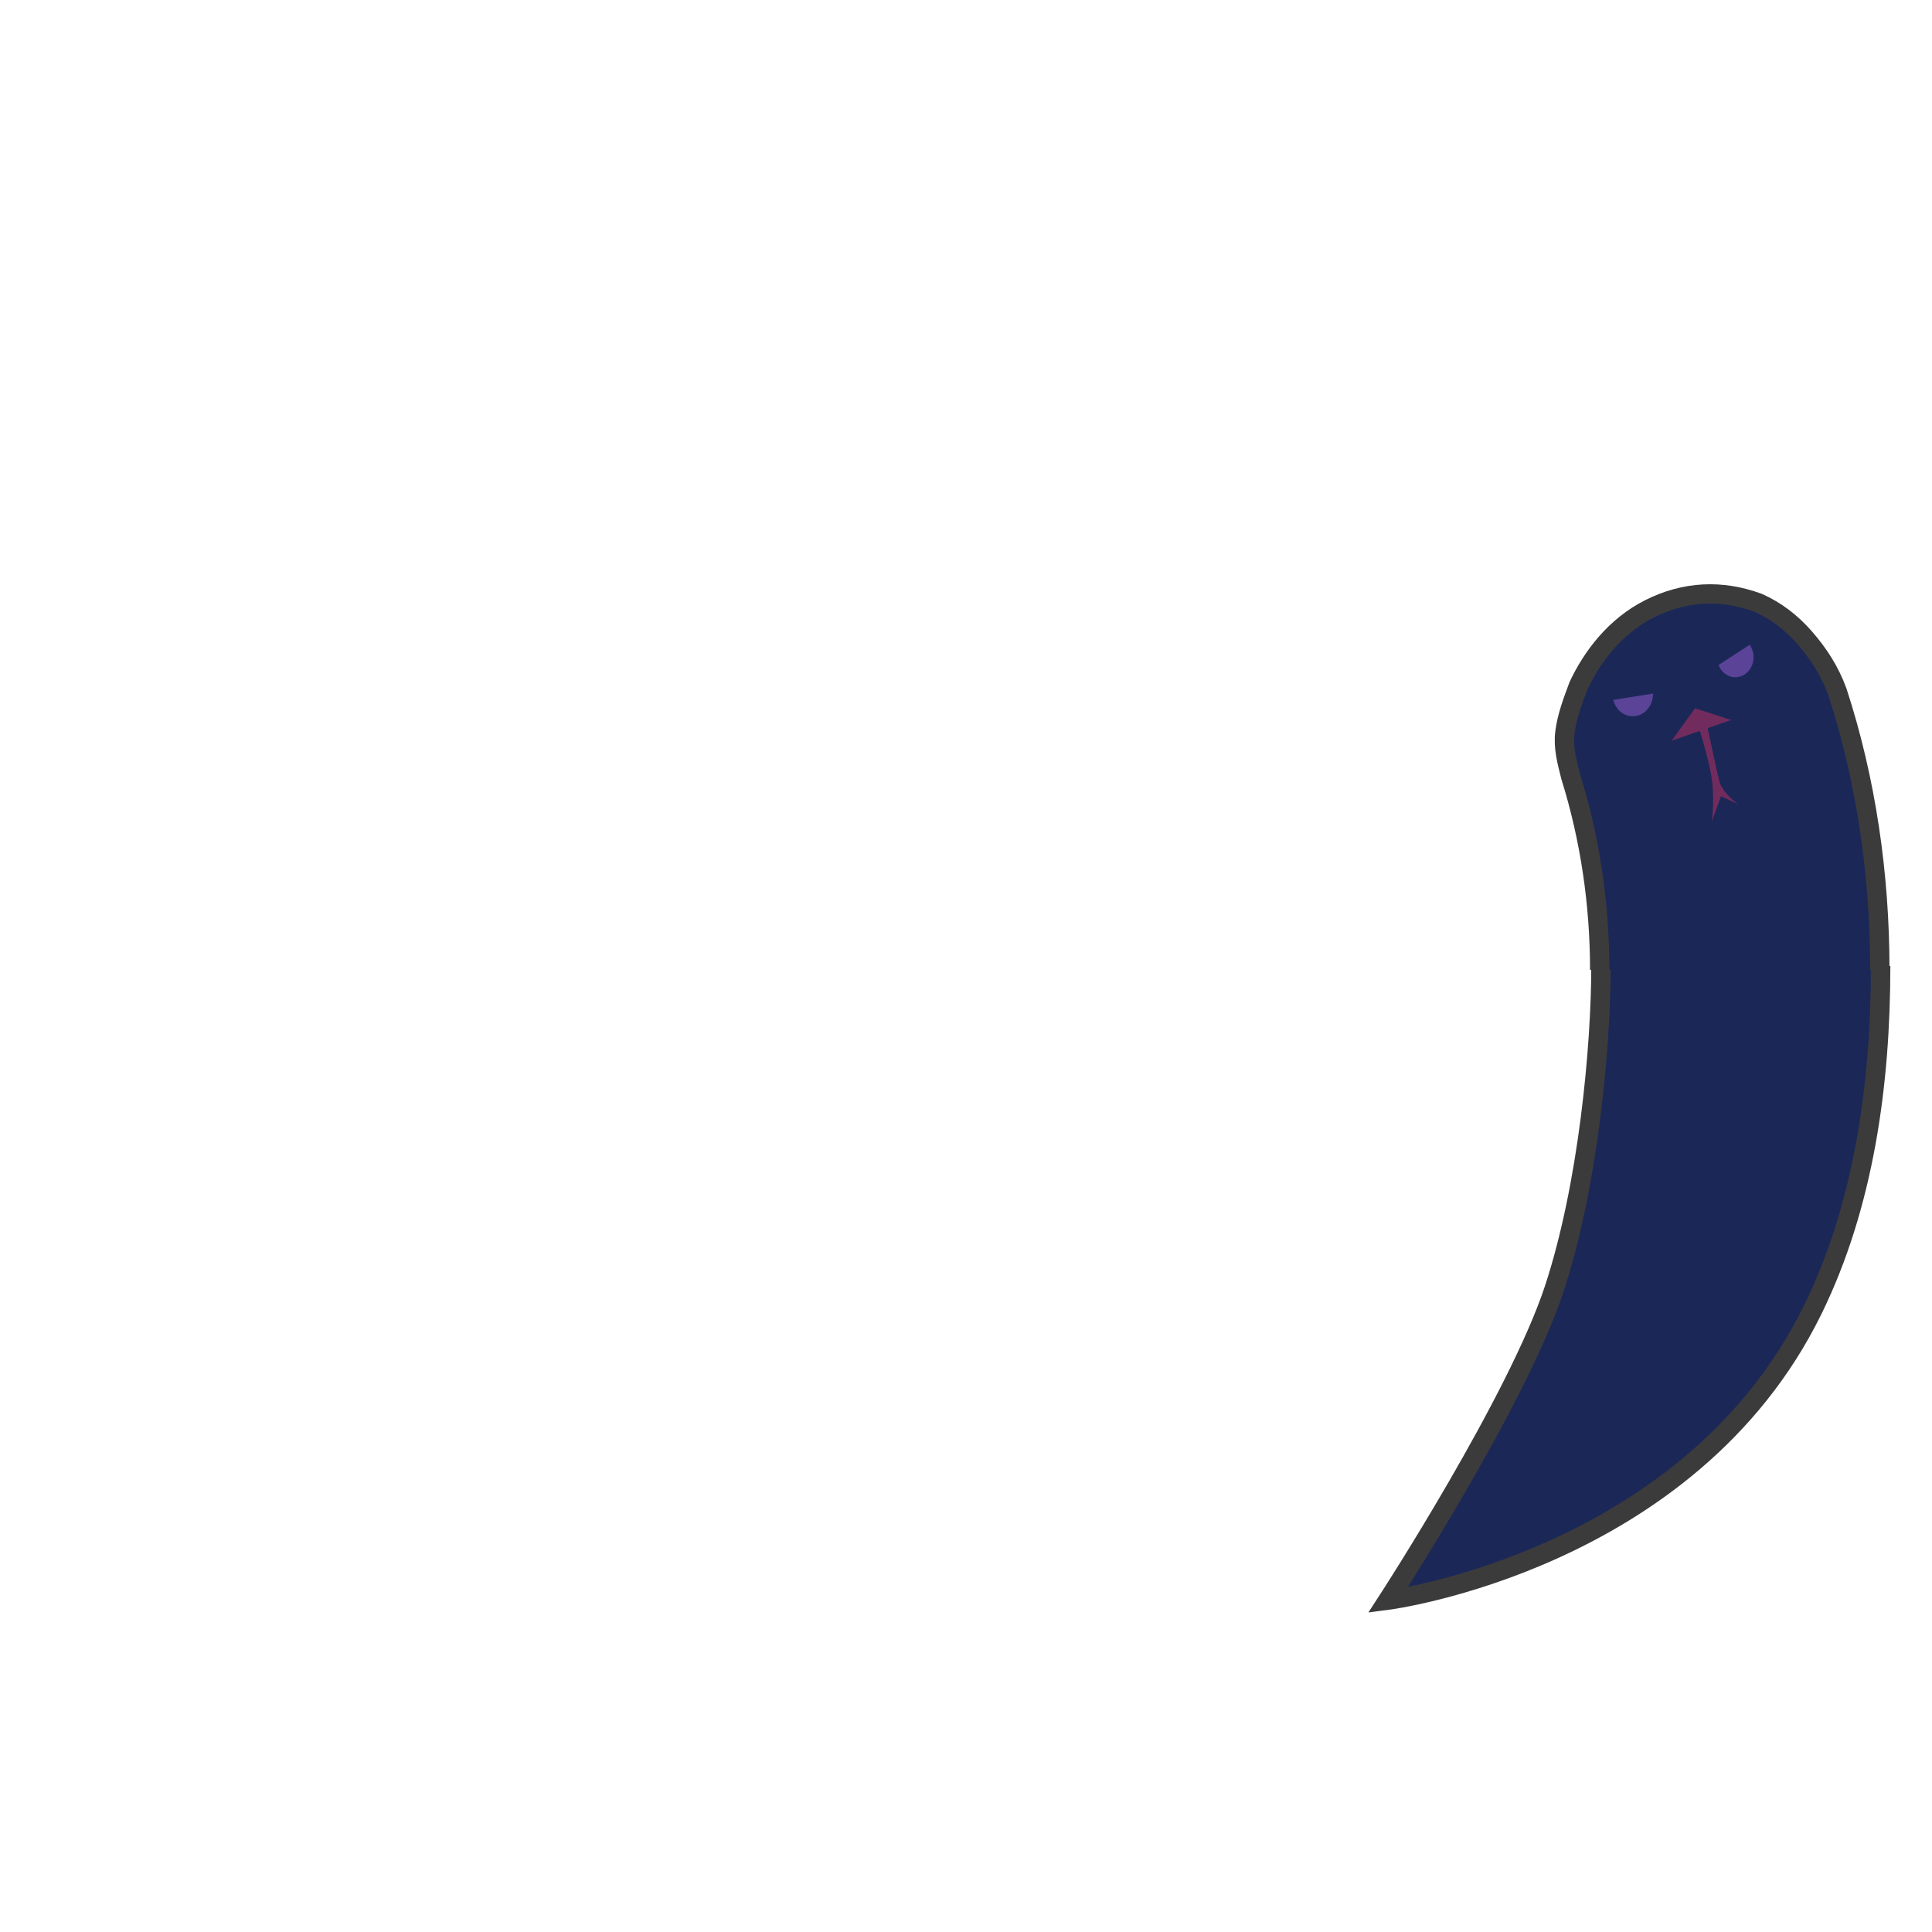
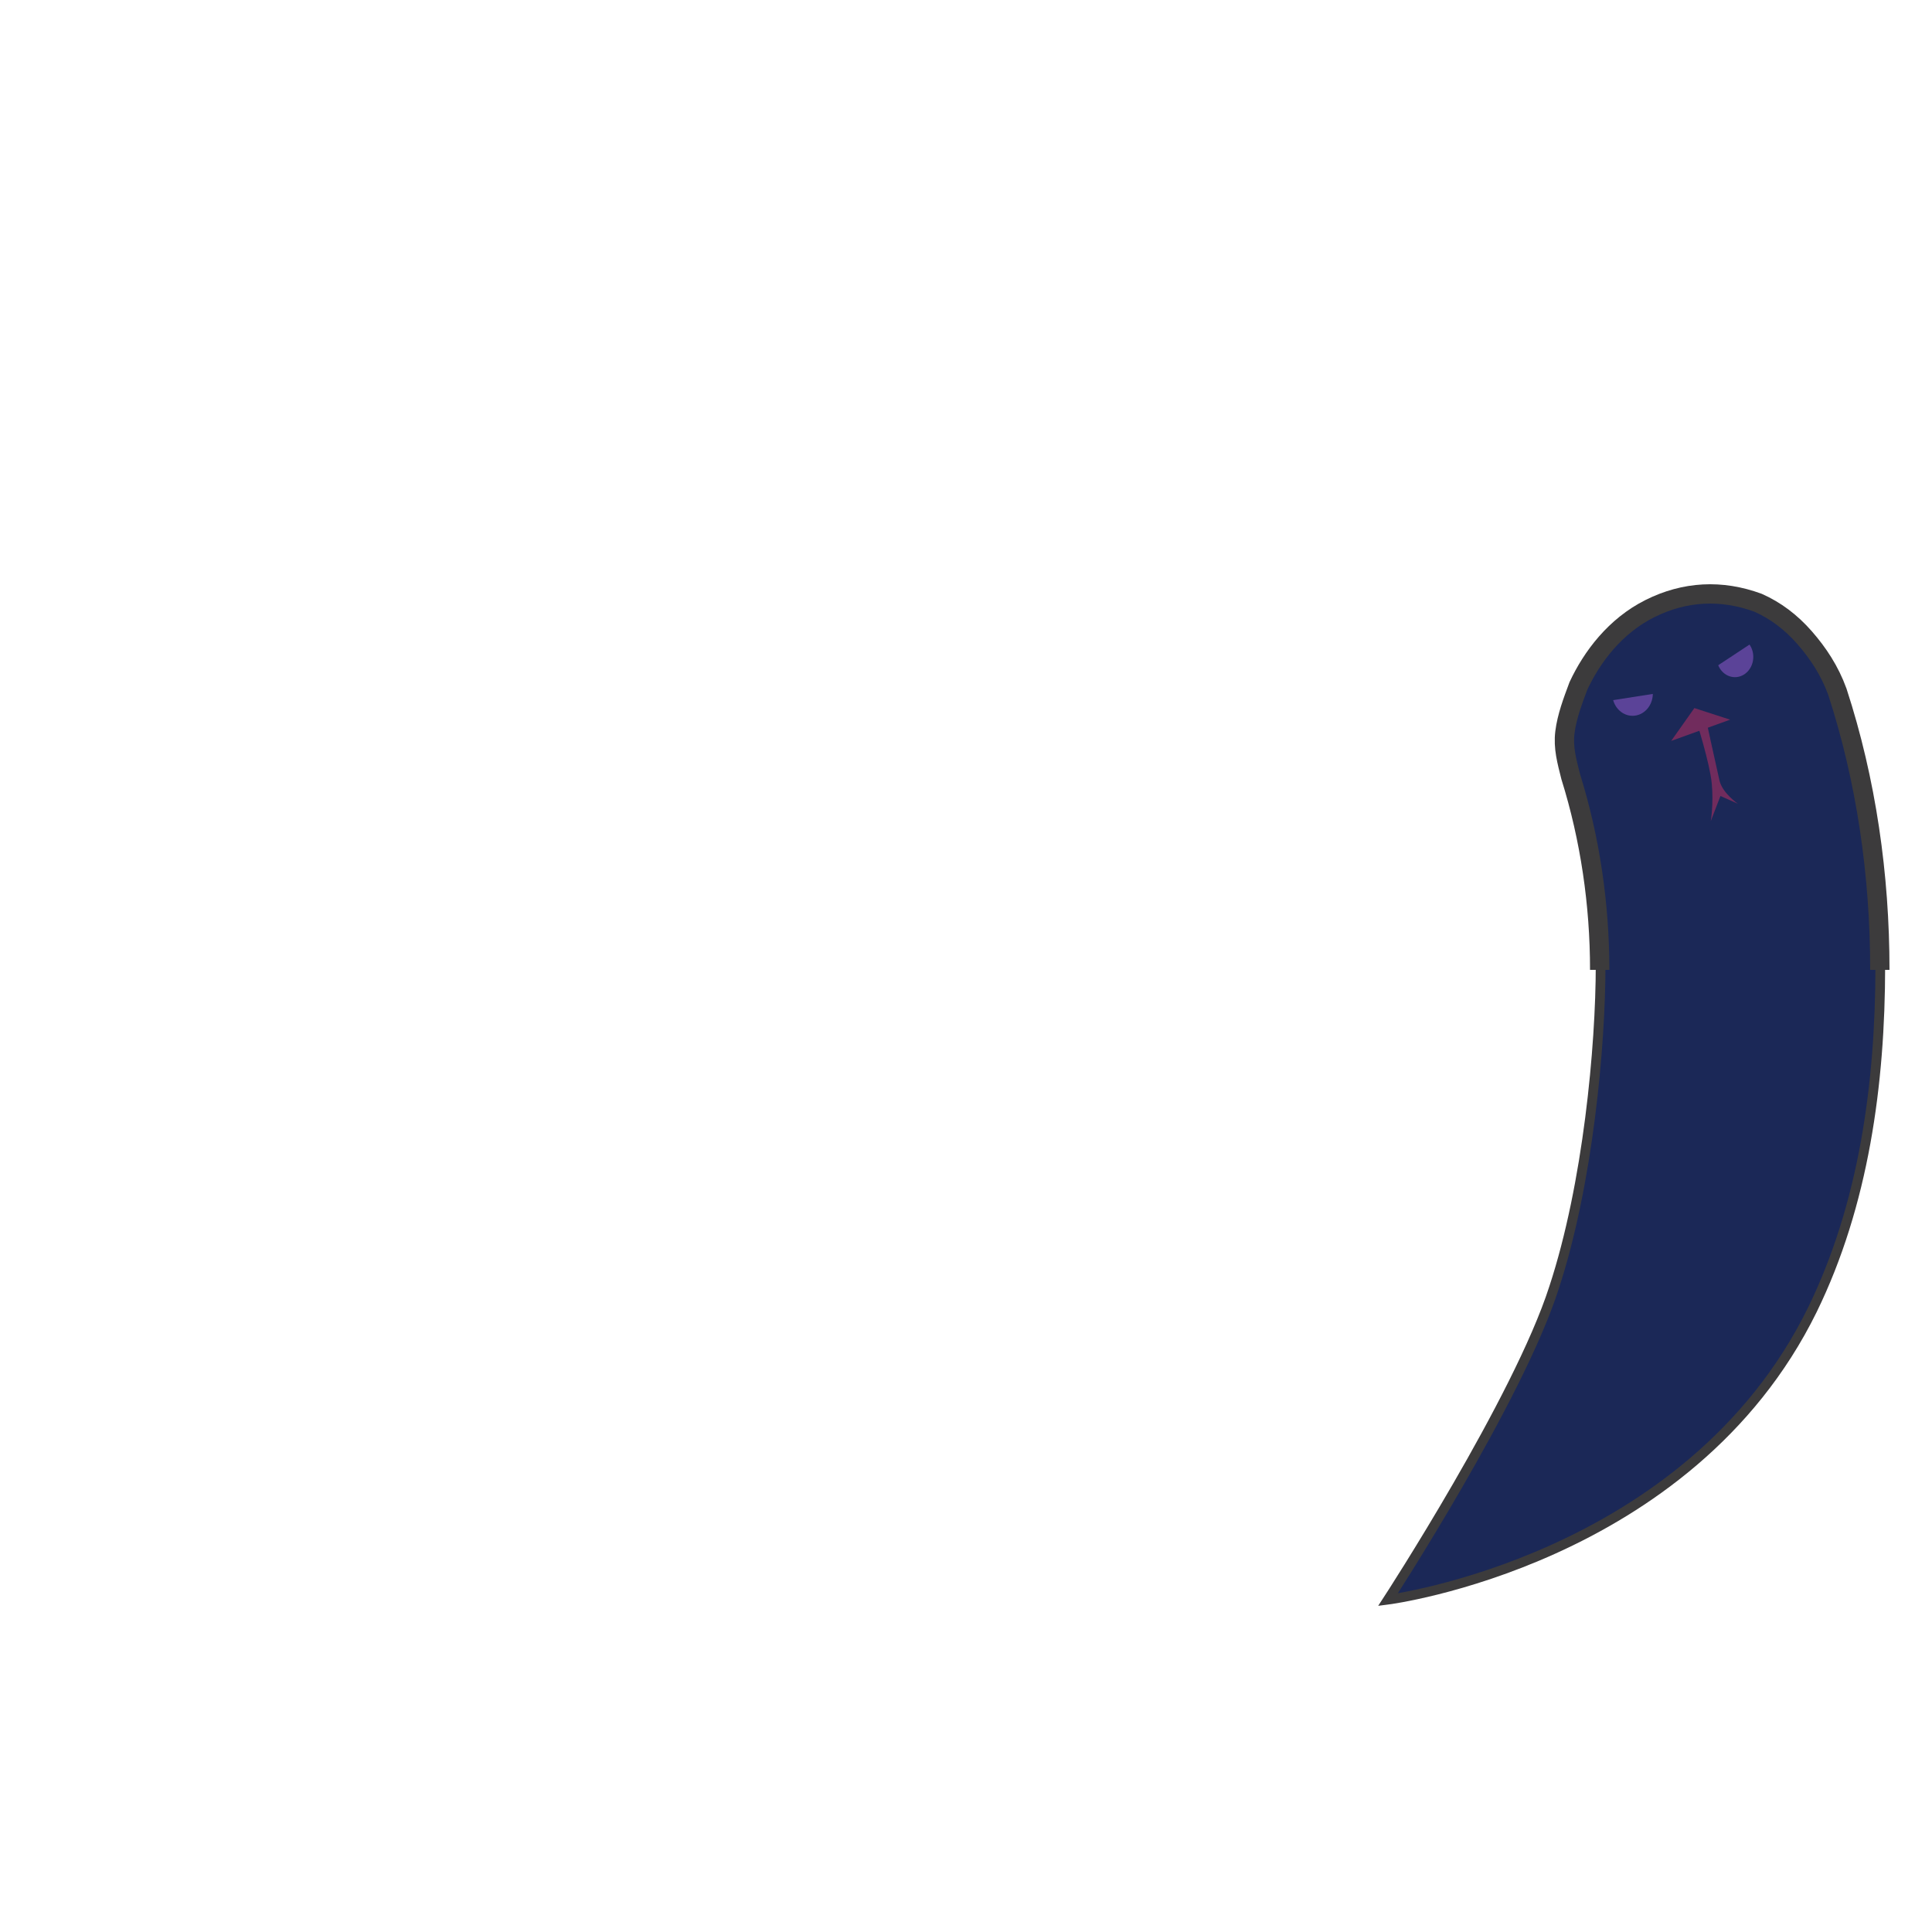
- <svg xmlns="http://www.w3.org/2000/svg" style="margin: auto; background: rgba(255, 255, 255, 0); display: block;" width="200px" height="200px" viewBox="0 0 100 100" preserveAspectRatio="xMidYMid" version="1.1" id="svg138" xml:space="preserve">
-   <defs id="defs142" />
-   <g id="g86" style="display:inline">
-     <animateTransform attributeName="transform" type="rotate" values="360 50 50;0 50 50" keyTimes="0;1" dur="1.25s" repeatCount="indefinite" calcMode="spline" keySplines="0.5 0 0.5 1" begin="-0.144s" />
-     <circle cx="50" cy="50" r="39.891" stroke="#e79132" stroke-width="14.4" fill="none" stroke-dasharray="0, 300" id="circle78" style="display:inline">
-       <animate attributeName="stroke-dasharray" values="15 300;63.413 300;15 300" keyTimes="0;0.5;1" dur="1.25s" repeatCount="indefinite" calcMode="linear" keySplines="0 0.4 0.6 1;0.4 0 1 0.6" begin="-0.066s" />
+ <svg xmlns="http://www.w3.org/2000/svg" version="1.1" id="svg138" x="0px" y="0px" viewBox="0 0 200 200" style="enable-background:new 0 0 200 200;" xml:space="preserve">
+   <style type="text/css">
+ 	.st0{fill:none;stroke:#1B2857;stroke-width:28.8;stroke-miterlimit:8;stroke-dasharray:0,600;}
+ 	.st1{fill:none;stroke:#1B2857;stroke-width:14.4;stroke-miterlimit:8;stroke-dasharray:0,600;}
+ 	.st2{fill:none;stroke:#3C3B3C;stroke-width:2;stroke-miterlimit:8;stroke-dasharray:0,600;}
+ 	.st3{fill:#1B2857;stroke:#3C3B3C;}
+ 	.st4{fill:#1B2857;stroke:#3C3B3C;stroke-width:2;stroke-miterlimit:8;}
+ 	.st5{fill:#712C5D;}
+ 	.st6{fill:#5B4398;}
+ 	.st7{fill:#1B2857;}
+ </style>
+   <g id="g86">
+     <animateTransform accumulate="none" additive="replace" attributeName="transform" begin="-0.144s" calcMode="spline" dur="1.25s" fill="remove" keySplines="0.5 0 0.5 1" keyTimes="0;1" repeatCount="indefinite" restart="always" type="rotate" values="360 50 50;0 50 50">
+ 		</animateTransform>
+     <circle id="circle78" class="st0" cx="100" cy="100" r="79.8">
+       <animate accumulate="none" additive="replace" attributeName="stroke-dasharray" begin="-0.066s" calcMode="linear" dur="1.25s" fill="remove" keySplines="0 0.4 0.6 1;0.4 0 1 0.6" keyTimes="0;0.5;1" repeatCount="indefinite" restart="always" values="15 300;63.413 300;15 300">
+ 		</animate>
    </circle>
-     <circle cx="50" cy="50" r="39.891" stroke="#e0be90" stroke-width="7.2" fill="none" stroke-dasharray="0, 300" id="circle80" style="display:inline">
-       <animate attributeName="stroke-dasharray" values="15 300;63.413 300;15 300" keyTimes="0;0.5;1" dur="1.25s" repeatCount="indefinite" calcMode="linear" keySplines="0 0.4 0.6 1;0.4 0 1 0.6" begin="-0.066s" />
+     <circle id="circle80" class="st1" cx="100" cy="100" r="79.8">
+       <animate accumulate="none" additive="replace" attributeName="stroke-dasharray" begin="-0.066s" calcMode="linear" dur="1.25s" fill="remove" keySplines="0 0.4 0.6 1;0.4 0 1 0.6" keyTimes="0;0.5;1" repeatCount="indefinite" restart="always" values="15 300;63.413 300;15 300">
+ 		</animate>
    </circle>
-     <circle cx="50" cy="50" r="32.771" stroke="#3c3b3c" stroke-width="1" fill="none" stroke-dasharray="0, 300" id="circle82" style="display:inline">
-       <animate attributeName="stroke-dasharray" values="15 300;52.094 300;15 300" keyTimes="0;0.5;1" dur="1.25s" repeatCount="indefinite" calcMode="linear" keySplines="0 0.4 0.6 1;0.4 0 1 0.6" begin="-0.066s" />
+     <circle id="circle82" class="st2" cx="100" cy="100" r="65.5">
+       <animate accumulate="none" additive="replace" attributeName="stroke-dasharray" begin="-0.066s" calcMode="linear" dur="1.25s" fill="remove" keySplines="0 0.4 0.6 1;0.4 0 1 0.6" keyTimes="0;0.5;1" repeatCount="indefinite" restart="always" values="15 300;52.094 300;15 300">
+ 		</animate>
    </circle>
-     <circle cx="50" cy="50" r="47.171" stroke="#3c3b3c" stroke-width="1" fill="none" stroke-dasharray="0, 300" id="circle84" style="display:inline">
-       <animate attributeName="stroke-dasharray" values="15 300;75.939 300;15 300" keyTimes="0;0.5;1" dur="1.25s" repeatCount="indefinite" calcMode="linear" keySplines="0 0.4 0.6 1;0.4 0 1 0.6" begin="-0.066s" />
+     <circle id="circle84" class="st2" cx="100" cy="100" r="94.3">
+       <animate accumulate="none" additive="replace" attributeName="stroke-dasharray" begin="-0.066s" calcMode="linear" dur="1.25s" fill="remove" keySplines="0 0.4 0.6 1;0.4 0 1 0.6" keyTimes="0;0.5;1" repeatCount="indefinite" restart="always" values="15 300;75.939 300;15 300">
+ 		</animate>
    </circle>
  </g>
-   <g id="g98" transform="matrix(1.005215,0,0,1,-0.3655362,0)" style="display:inline">
-     <animateTransform attributeName="transform" type="rotate" values="360 50 50;0 50 50" keyTimes="0;1" dur="1.25s" repeatCount="indefinite" calcMode="spline" keySplines="0.5 0 0.5 1" />
-     <path fill="#e79132" stroke="#3c3b3c" d="m 97.2,50 c 0,6.1 -0.85,12.37 -3.5,17.8 -6.347,13.006 -21.87,15.024 -21.87,15.024 0,0 6.679,-10.341 8.57,-16.133 C 82.143,61.35 82.8,54.2 82.8,50" id="path88" style="display:inline;fill:#1b2857;fill-opacity:1;stroke:#3c3b3c;stroke-opacity:1" />
+   <g id="g98" transform="matrix(1.005215,0,0,1,-0.3655362,0)">
+     <animateTransform accumulate="none" additive="replace" attributeName="transform" calcMode="spline" dur="1.25s" fill="remove" keySplines="0.5 0 0.5 1" keyTimes="0;1" repeatCount="indefinite" restart="always" type="rotate" values="360 50 50;0 50 50">
+ 		</animateTransform>
+     <path id="path88" class="st3" d="M194,100c0,12.2-1.7,24.7-7,35.6c-12.7,26-43.7,30-43.7,30   s13.4-20.7,17.1-32.3c3.5-10.7,4.8-25,4.8-33.4" />
  </g>
-   <g id="g136" style="display:inline">
-     <animateTransform attributeName="transform" type="rotate" values="360 50 50;0 50 50" keyTimes="0;1" dur="1.25s" repeatCount="indefinite" calcMode="spline" keySplines="0.5 0 0.5 1" begin="-0.144s" />
-     <path fill="#e79132" stroke="#3c3b3c" transform="translate(0,0.2)" d="m 82.8,50 c 0,-3.4 -0.5,-6.8 -1.5,-10 -0.2,-0.8 -0.4,-1.5 -0.3,-2.3 0.1,-0.8 0.4,-1.6 0.7,-2.4 0.7,-1.5 1.9,-3.1 3.7,-4 v 0 c 1.8,-0.9 3.7,-1 5.6,-0.3 0.9,0.4 1.7,1 2.4,1.8 0.7,0.8 1.3,1.7 1.7,2.8 1.5,4.6 2.2,9.5 2.2,14.4" id="path104" style="fill:#1b2857;fill-opacity:1" />
-     <path style="display:block;fill:#712c5d;fill-opacity:1;stroke:none;stroke-width:1;stroke-linecap:square;paint-order:markers fill stroke" d="m 86.523,38.34 1.213,-1.679 1.866,0.606 z" id="path1" />
-     <path style="display:inline;fill:#712c5d;fill-opacity:1;stroke:none;stroke-width:1;stroke-linecap:square;paint-order:markers fill stroke" d="m 87.823,37.309 c 0,0 0.718,2.194 0.813,3.267 0.094,1.073 -0.035,1.948 -0.035,1.948 l 0.478,-1.316 0.878,0.414 c 0,0 -0.811,-0.568 -0.97,-1.203 -0.159,-0.635 -0.745,-3.421 -0.745,-3.421 z" id="path4" />
-     <ellipse style="fill:#5b4398;fill-opacity:1;stroke:none;stroke-width:0.91" id="path862" cx="89.82" cy="34.014" rx="0.944" ry="1.039" />
-     <ellipse style="display:block;fill:#5b4398;fill-opacity:1;stroke:none;stroke-width:1.009" id="path862-7" cx="84.511" cy="35.921" rx="1.047" ry="1.153" />
-     <path style="fill:#1b2857;fill-opacity:1;stroke:none;stroke-width:1;stroke-linecap:square;paint-order:markers fill stroke" d="m 83.118,36.288 3.218,-0.513 -1.399,-1.213 -1.539,0.093 z" id="path2" />
-     <path style="fill:#1b2857;fill-opacity:1;stroke:none;stroke-width:1;stroke-linecap:square;paint-order:markers fill stroke" d="m 88.155,34.936 2.659,-1.726 -1.912,-0.933 -1.399,1.119 z" id="path3" />
+   <g id="g136">
+     <animateTransform accumulate="none" additive="replace" attributeName="transform" begin="-0.144s" calcMode="spline" dur="1.25s" fill="remove" keySplines="0.5 0 0.5 1" keyTimes="0;1" repeatCount="indefinite" restart="always" type="rotate" values="360 50 50;0 50 50">
+ 		</animateTransform>
+     <path id="path104" class="st4" d="M165.6,100.4c0-6.8-1-13.6-3-20c-0.4-1.6-0.8-3-0.6-4.6s0.8-3.2,1.4-4.8c1.4-3,3.8-6.2,7.4-8l0,0   c3.6-1.8,7.4-2,11.2-0.6c1.8,0.8,3.4,2,4.8,3.6c1.4,1.6,2.6,3.4,3.4,5.6c3,9.2,4.4,19,4.4,28.8" />
+     <path id="path1" class="st5" d="M173,76.7l2.4-3.4l3.7,1.2L173,76.7z" />
+     <path id="path4" class="st5" d="M175.6,74.6c0,0,1.4,4.4,1.6,6.5c0.2,2.1-0.1,3.9-0.1,3.9l1-2.6l1.8,0.8c0,0-1.6-1.1-1.9-2.4   c-0.3-1.3-1.5-6.8-1.5-6.8L175.6,74.6z" />
+     <ellipse id="path862" class="st6" cx="179.6" cy="68" rx="1.9" ry="2.1" />
+     <ellipse id="path862-7" class="st6" cx="169" cy="71.8" rx="2.1" ry="2.3" />
+     <path id="path2" class="st7" d="M166.2,72.6l6.4-1l-2.8-2.4l-3.1,0.2L166.2,72.6z" />
+     <path id="path3" class="st7" d="M176.3,69.9l5.3-3.5l-3.8-1.9l-2.8,2.2L176.3,69.9z" />
  </g>
</svg>
